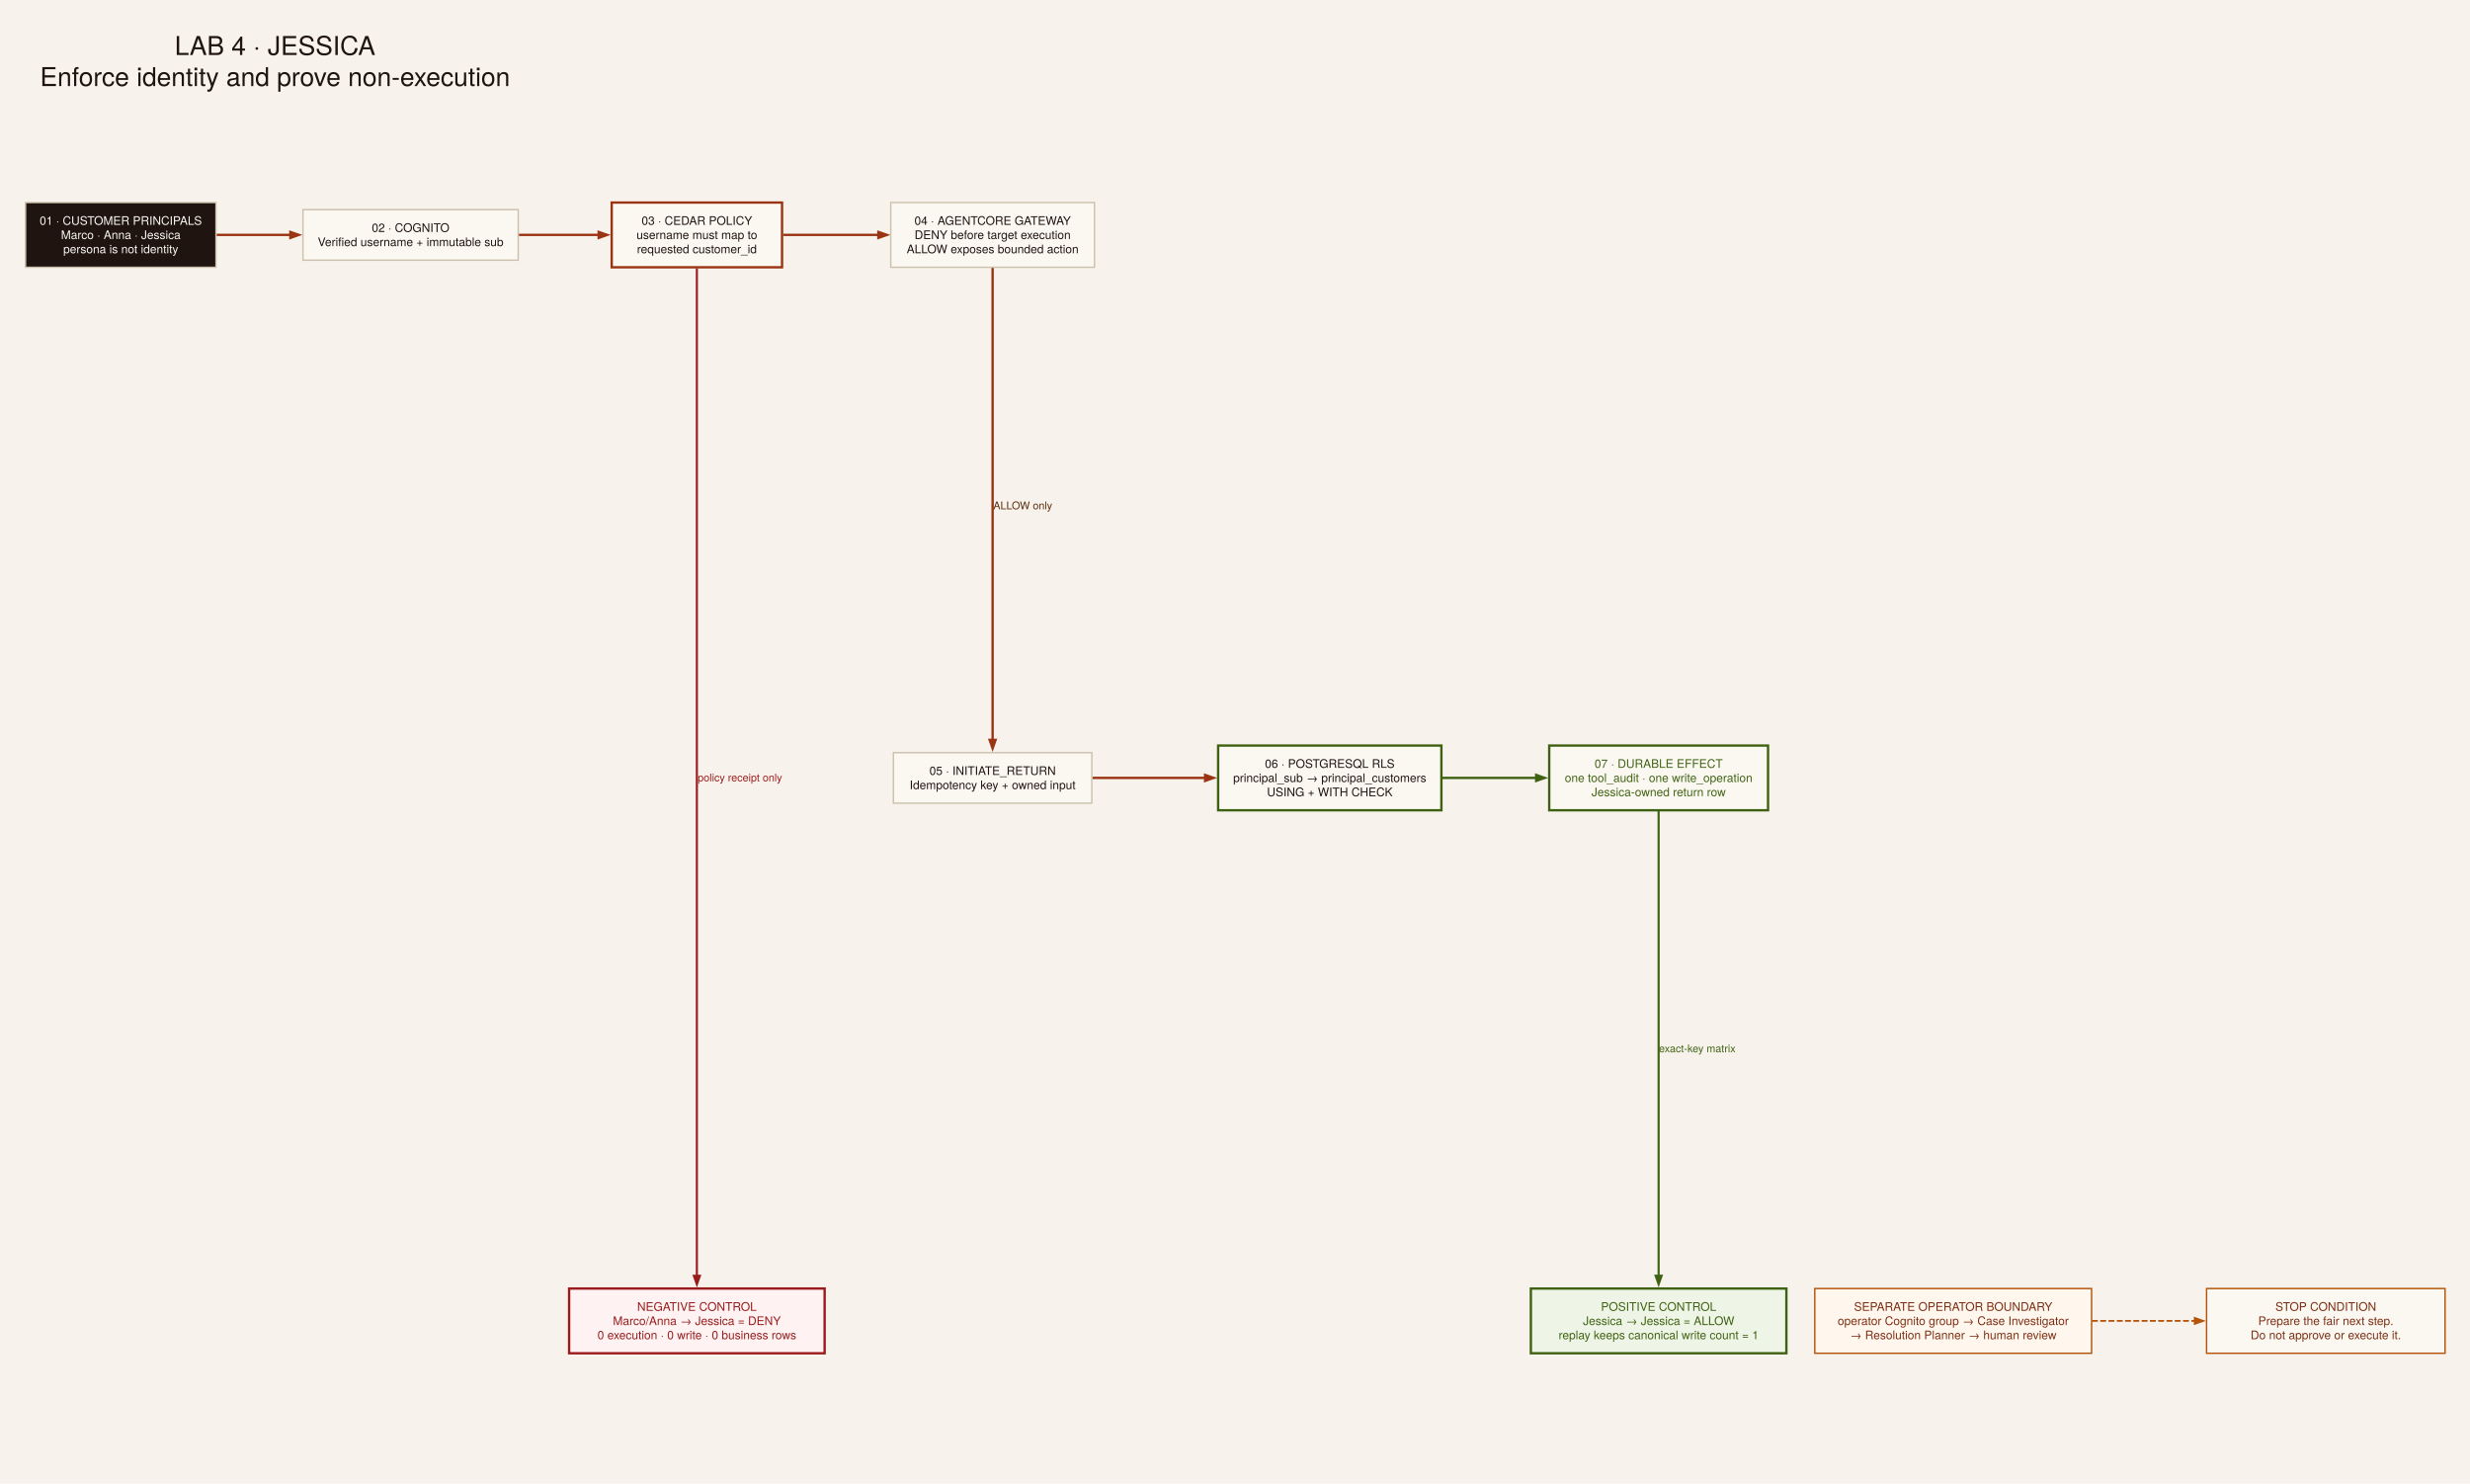
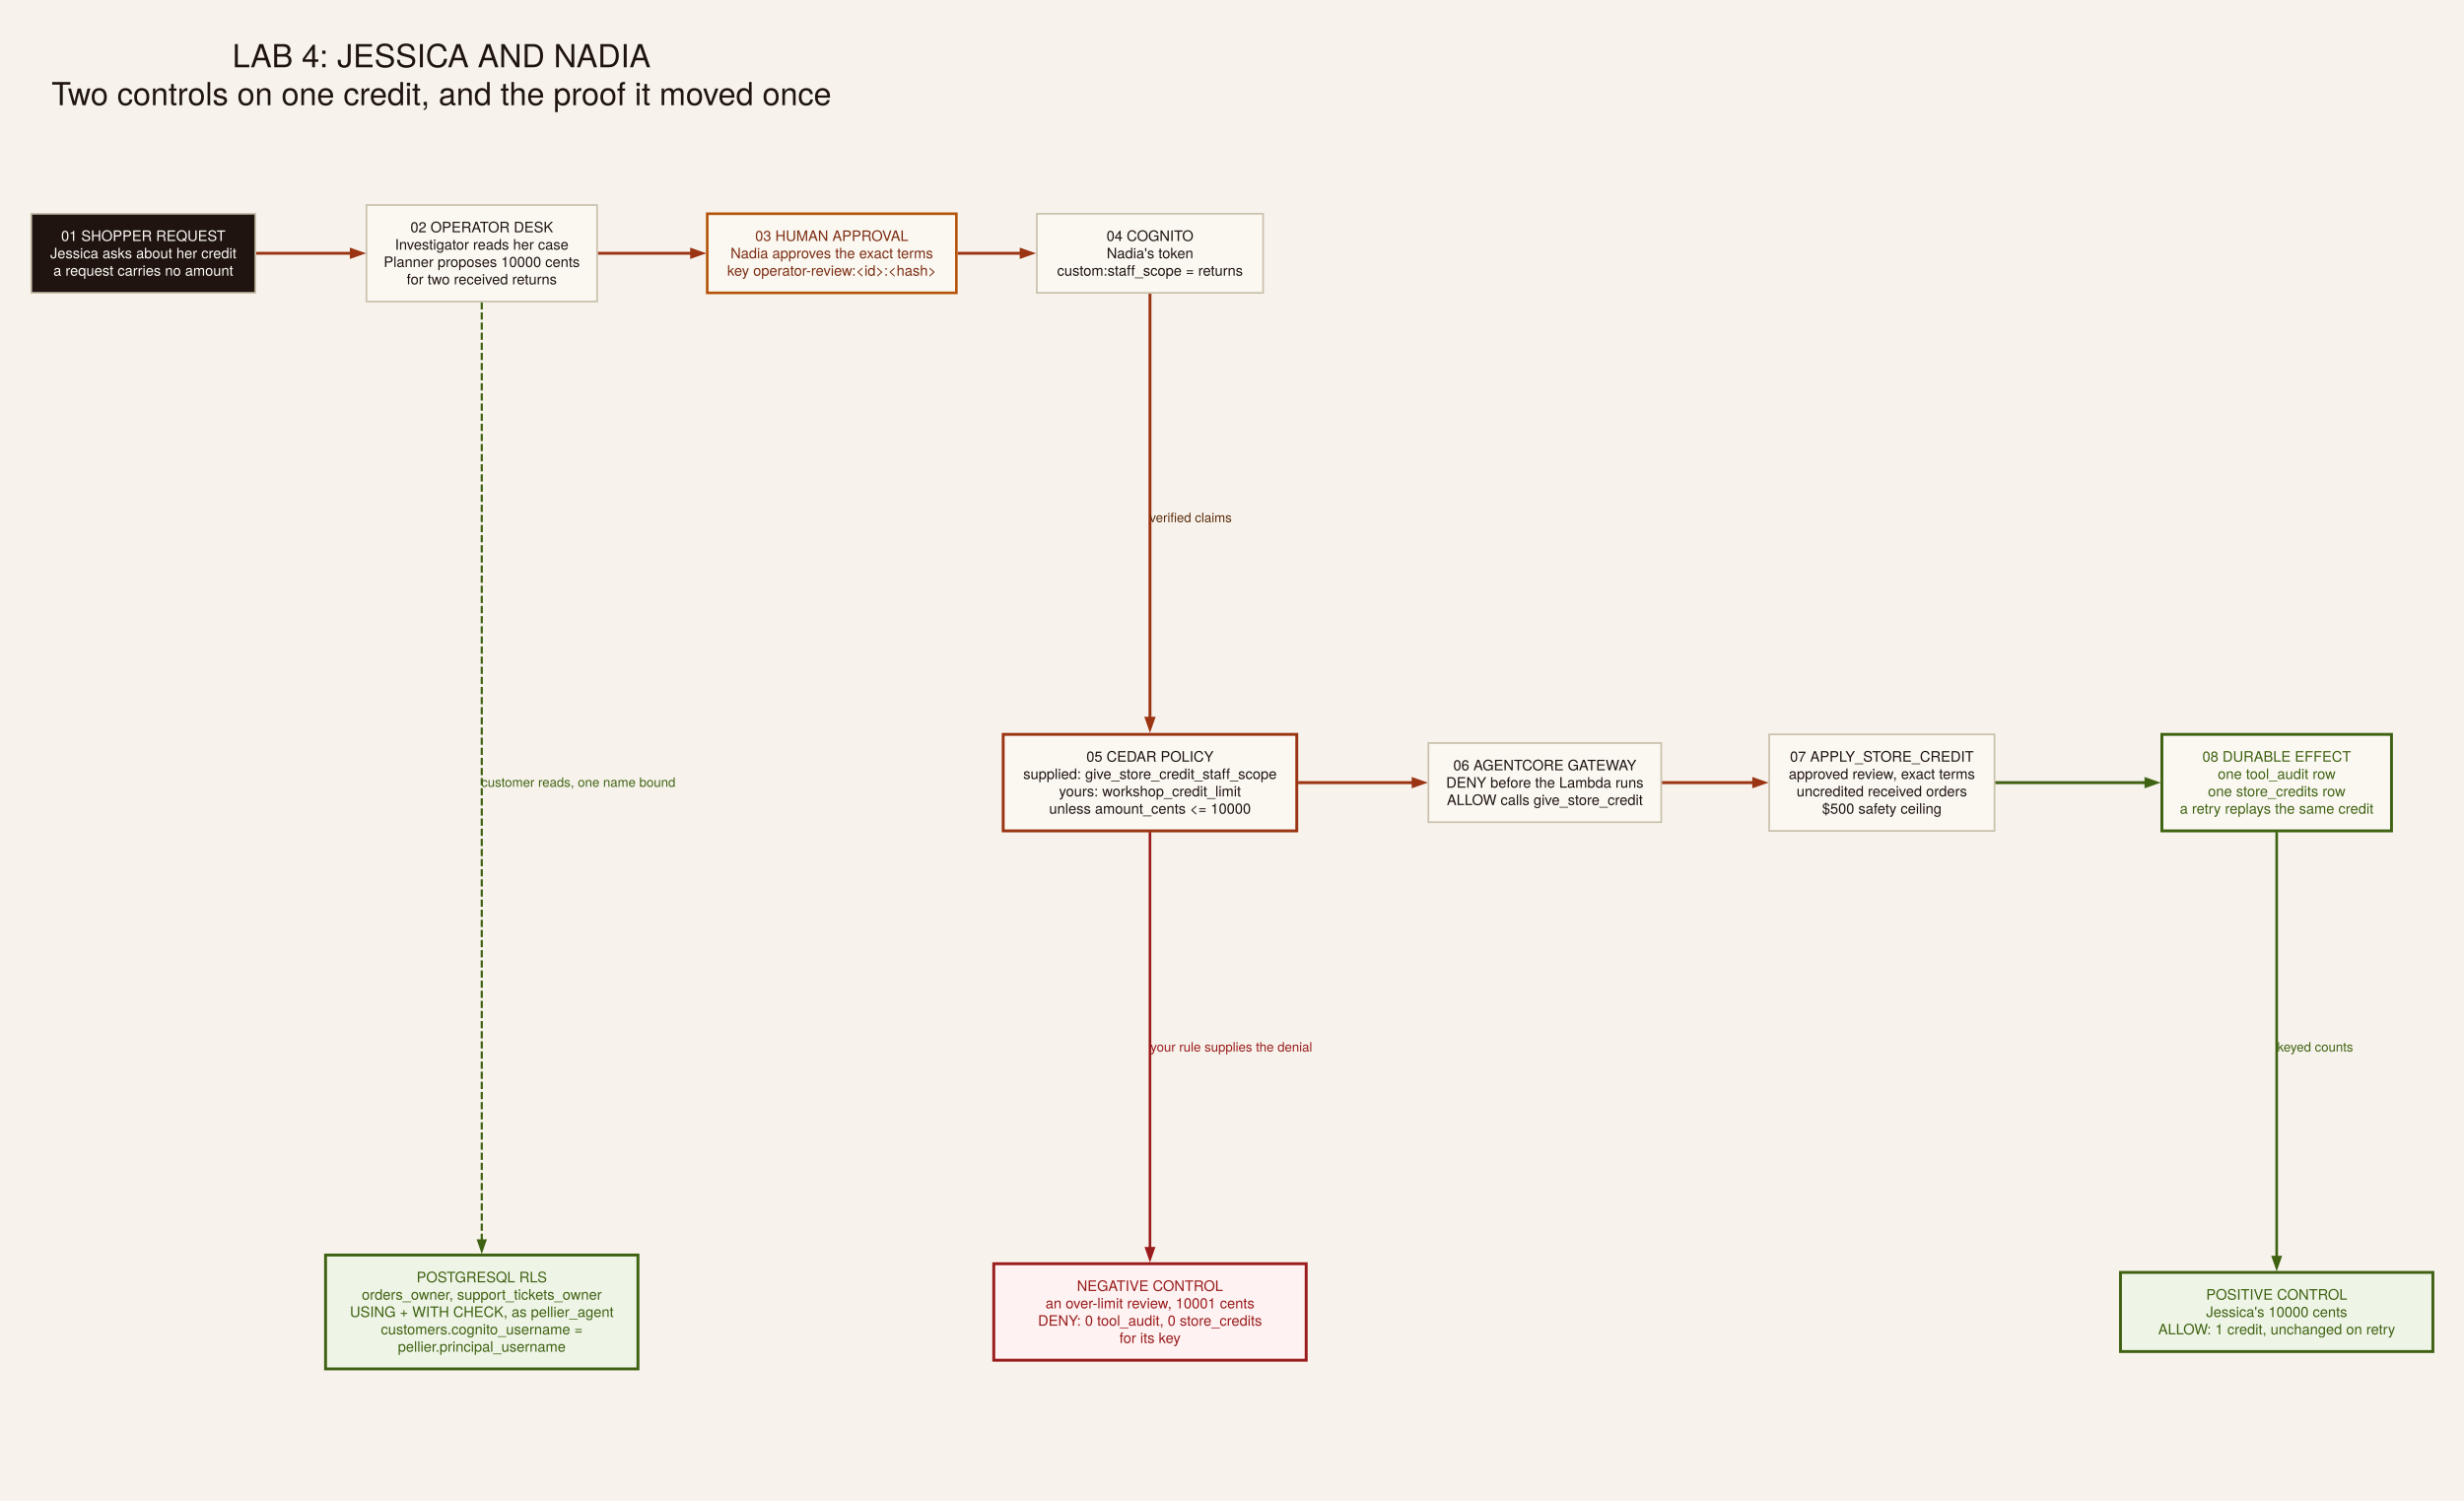
- <svg xmlns="http://www.w3.org/2000/svg" width="1798pt" height="1080pt" viewBox="0.00 0.00 1798.00 1080.00">
-   <g id="graph0" class="graph" transform="scale(0.861123 0.861123) rotate(0) translate(21.6 1232.58)">
-     <polygon fill="#f7f3ec" stroke="none" points="-21.6,21.6 -21.6,-1232.58 2066.89,-1232.58 2066.89,21.6 -21.6,21.6" />
-     <text xml:space="preserve" text-anchor="middle" x="210.88" y="-1186.08" font-family="Helvetica Neue" font-size="22.00" fill="#1f1410">LAB 4 · JESSICA</text>
-     <text xml:space="preserve" text-anchor="middle" x="210.88" y="-1159.83" font-family="Helvetica Neue" font-size="22.00" fill="#1f1410">Enforce identity and prove non-execution</text>
+ <svg xmlns="http://www.w3.org/2000/svg" width="1773pt" height="1080pt" viewBox="0.00 0.00 1773.00 1080.00">
+   <g id="graph0" class="graph" transform="scale(1.04074 1.04074) rotate(0) translate(21.6 1016.13)">
+     <polygon fill="#f7f3ec" stroke="none" points="-21.6,21.6 -21.6,-1016.13 1682.09,-1016.13 1682.09,21.6 -21.6,21.6" />
+     <text xml:space="preserve" text-anchor="middle" x="283.62" y="-969.63" font-family="Helvetica Neue" font-size="22.00" fill="#1f1410">LAB 4: JESSICA AND NADIA</text>
+     <text xml:space="preserve" text-anchor="middle" x="283.62" y="-943.38" font-family="Helvetica Neue" font-size="22.00" fill="#1f1410">Two controls on one credit, and the proof it moved once</text>
    <g id="edge1" class="edge">
-       <path fill="none" stroke="#9a3412" stroke-width="2" d="M161.39,-1034C161.39,-1034 223.86,-1034 223.86,-1034" />
-       <polygon fill="#9a3412" stroke="#9a3412" stroke-width="2" points="223.86,-1036.52 231.06,-1034 223.86,-1031.48 223.86,-1036.52" />
+       <path fill="none" stroke="#9a3412" stroke-width="2" d="M155.41,-841C155.41,-841 221.29,-841 221.29,-841" />
+       <polygon fill="#9a3412" stroke="#9a3412" stroke-width="2" points="221.29,-843.52 228.49,-841 221.29,-838.48 221.29,-843.52" />
    </g>
    <g id="edge2" class="edge">
-       <path fill="none" stroke="#9a3412" stroke-width="2" d="M416.98,-1034C416.98,-1034 484.49,-1034 484.49,-1034" />
-       <polygon fill="#9a3412" stroke="#9a3412" stroke-width="2" points="484.49,-1036.52 491.69,-1034 484.49,-1031.48 484.49,-1036.52" />
+       <path fill="none" stroke="#9a3412" stroke-width="2" d="M391.74,-841C391.74,-841 456.58,-841 456.58,-841" />
+       <polygon fill="#9a3412" stroke="#9a3412" stroke-width="2" points="456.58,-843.52 463.78,-841 456.58,-838.48 456.58,-843.52" />
+     </g>
+     <g id="edge8" class="edge">
+       <path fill="none" stroke="#3f6212" stroke-width="1.5" stroke-dasharray="5,2" d="M311.49,-807.16C311.49,-807.16 311.49,-158.51 311.49,-158.51" />
+       <polygon fill="#3f6212" stroke="#3f6212" stroke-width="1.5" points="314.01,-158.51 311.49,-151.31 308.97,-158.51 314.01,-158.51" />
+       <text xml:space="preserve" text-anchor="middle" x="378.24" y="-472.07" font-family="Helvetica Neue" font-size="9.00" fill="#3f6212">customer reads, one name bound</text>
    </g>
    <g id="edge3" class="edge">
-       <path fill="none" stroke="#9a3412" stroke-width="2" d="M640.47,-1034C640.47,-1034 720.94,-1034 720.94,-1034" />
-       <polygon fill="#9a3412" stroke="#9a3412" stroke-width="2" points="720.94,-1036.52 728.14,-1034 720.94,-1031.48 720.94,-1036.52" />
+       <path fill="none" stroke="#9a3412" stroke-width="2" d="M640.44,-841C640.44,-841 684.44,-841 684.44,-841" />
+       <polygon fill="#9a3412" stroke="#9a3412" stroke-width="2" points="684.44,-843.52 691.64,-841 684.44,-838.48 684.44,-843.52" />
+     </g>
+     <g id="edge4" class="edge">
+       <path fill="none" stroke="#9a3412" stroke-width="2" d="M773.49,-813.19C773.49,-813.19 773.49,-519.54 773.49,-519.54" />
+       <polygon fill="#9a3412" stroke="#9a3412" stroke-width="2" points="776.01,-519.54 773.49,-512.34 770.97,-519.54 776.01,-519.54" />
+       <text xml:space="preserve" text-anchor="middle" x="801.62" y="-655.08" font-family="Helvetica Neue" font-size="9.00" fill="#5a2a0a">verified claims</text>
+     </g>
+     <g id="edge5" class="edge">
+       <path fill="none" stroke="#9a3412" stroke-width="2" d="M875.92,-475C875.92,-475 955.43,-475 955.43,-475" />
+       <polygon fill="#9a3412" stroke="#9a3412" stroke-width="2" points="955.43,-477.52 962.63,-475 955.43,-472.48 955.43,-477.52" />
+     </g>
+     <g id="edge9" class="edge">
+       <path fill="none" stroke="#991b1b" stroke-width="1.8" d="M773.49,-440.9C773.49,-440.9 773.49,-153.07 773.49,-153.07" />
+       <polygon fill="#991b1b" stroke="#991b1b" stroke-width="1.8" points="776.01,-153.07 773.49,-145.87 770.97,-153.07 776.01,-153.07" />
+       <text xml:space="preserve" text-anchor="middle" x="829.74" y="-289.07" font-family="Helvetica Neue" font-size="9.00" fill="#991b1b">your rule supplies the denial</text>
+     </g>
+     <g id="edge6" class="edge">
+       <path fill="none" stroke="#9a3412" stroke-width="2" d="M1127.33,-475C1127.33,-475 1190.93,-475 1190.93,-475" />
+       <polygon fill="#9a3412" stroke="#9a3412" stroke-width="2" points="1190.93,-477.52 1198.13,-475 1190.93,-472.48 1190.93,-477.52" />
    </g>
    <g id="edge7" class="edge">
-       <path fill="none" stroke="#991b1b" stroke-width="1.8" d="M567.49,-1005.77C567.49,-1005.77 567.49,-154.1 567.49,-154.1" />
-       <polygon fill="#991b1b" stroke="#991b1b" stroke-width="1.8" points="570.01,-154.1 567.49,-146.9 564.97,-154.1 570.01,-154.1" />
-       <text xml:space="preserve" text-anchor="middle" x="603.87" y="-572.08" font-family="Helvetica Neue" font-size="9.00" fill="#991b1b">policy receipt only</text>
+       <path fill="none" stroke="#3f6212" stroke-width="2" d="M1357.72,-475C1357.72,-475 1462.12,-475 1462.12,-475" />
+       <polygon fill="#3f6212" stroke="#3f6212" stroke-width="2" points="1462.12,-477.52 1469.32,-475 1462.12,-472.48 1462.12,-477.52" />
    </g>
-     <g id="edge4" class="edge">
-       <path fill="none" stroke="#9a3412" stroke-width="2" d="M817.49,-1006.32C817.49,-1006.32 817.49,-607.13 817.49,-607.13" />
-       <polygon fill="#9a3412" stroke="#9a3412" stroke-width="2" points="820.01,-607.13 817.49,-599.93 814.97,-607.13 820.01,-607.13" />
-       <text xml:space="preserve" text-anchor="middle" x="842.99" y="-802.08" font-family="Helvetica Neue" font-size="9.00" fill="#5a2a0a">ALLOW only</text>
-     </g>
-     <g id="edge5" class="edge">
-       <path fill="none" stroke="#9a3412" stroke-width="2" d="M901.84,-575C901.84,-575 997.13,-575 997.13,-575" />
-       <polygon fill="#9a3412" stroke="#9a3412" stroke-width="2" points="997.13,-577.52 1004.33,-575 997.13,-572.48 997.13,-577.52" />
-     </g>
-     <g id="edge6" class="edge">
-       <path fill="none" stroke="#3f6212" stroke-width="2" d="M1197.77,-575C1197.77,-575 1276.99,-575 1276.99,-575" />
-       <polygon fill="#3f6212" stroke="#3f6212" stroke-width="2" points="1276.99,-577.52 1284.19,-575 1276.99,-572.48 1276.99,-577.52" />
-     </g>
-     <g id="edge8" class="edge">
-       <path fill="none" stroke="#3f6212" stroke-width="1.8" d="M1380.49,-546.98C1380.49,-546.98 1380.49,-154.16 1380.49,-154.16" />
-       <polygon fill="#3f6212" stroke="#3f6212" stroke-width="1.8" points="1383.01,-154.16 1380.49,-146.96 1377.97,-154.16 1383.01,-154.16" />
-       <text xml:space="preserve" text-anchor="middle" x="1413.12" y="-343.07" font-family="Helvetica Neue" font-size="9.00" fill="#3f6212">exact-key matrix</text>
-     </g>
-     <g id="edge9" class="edge">
-       <path fill="none" stroke="#b45309" stroke-width="1.5" stroke-dasharray="5,2" d="M1746.78,-116C1746.78,-116 1833.67,-116 1833.67,-116" />
-       <polygon fill="#b45309" stroke="#b45309" stroke-width="1.5" points="1833.67,-118.52 1840.87,-116 1833.67,-113.48 1833.67,-118.52" />
+     <g id="edge10" class="edge">
+       <path fill="none" stroke="#3f6212" stroke-width="1.8" d="M1552.49,-440.9C1552.49,-440.9 1552.49,-146.94 1552.49,-146.94" />
+       <polygon fill="#3f6212" stroke="#3f6212" stroke-width="1.8" points="1555.01,-146.94 1552.49,-139.74 1549.97,-146.94 1555.01,-146.94" />
+       <text xml:space="preserve" text-anchor="middle" x="1579.12" y="-289.07" font-family="Helvetica Neue" font-size="9.00" fill="#3f6212">keyed counts</text>
    </g>
    <g id="node1" class="node">
-       <polygon fill="#1f1410" stroke="#cbc1ad" stroke-width="1.2" points="160.98,-1061.36 0,-1061.36 0,-1006.64 160.98,-1006.64 160.98,-1061.36" />
-       <text xml:space="preserve" text-anchor="middle" x="80.49" y="-1042.5" font-family="Helvetica Neue" font-size="10.00" fill="#fbf8f2">01 · CUSTOMER PRINCIPALS</text>
-       <text xml:space="preserve" text-anchor="middle" x="80.49" y="-1030.5" font-family="Helvetica Neue" font-size="10.00" fill="#fbf8f2">Marco · Anna · Jessica</text>
-       <text xml:space="preserve" text-anchor="middle" x="80.49" y="-1018.5" font-family="Helvetica Neue" font-size="10.00" fill="#fbf8f2">persona is not identity</text>
+       <polygon fill="#1f1410" stroke="#cbc1ad" stroke-width="1.2" points="154.98,-868.36 0,-868.36 0,-813.64 154.98,-813.64 154.98,-868.36" />
+       <text xml:space="preserve" text-anchor="middle" x="77.49" y="-849.5" font-family="Helvetica Neue" font-size="10.00" fill="#fbf8f2">01 SHOPPER REQUEST</text>
+       <text xml:space="preserve" text-anchor="middle" x="77.49" y="-837.5" font-family="Helvetica Neue" font-size="10.00" fill="#fbf8f2">Jessica asks about her credit</text>
+       <text xml:space="preserve" text-anchor="middle" x="77.49" y="-825.5" font-family="Helvetica Neue" font-size="10.00" fill="#fbf8f2">a request carries no amount</text>
    </g>
    <g id="node2" class="node">
-       <polygon fill="#fbf8f2" stroke="#cbc1ad" stroke-width="1.2" points="416.48,-1055.36 234.5,-1055.36 234.5,-1012.64 416.48,-1012.64 416.48,-1055.36" />
-       <text xml:space="preserve" text-anchor="middle" x="325.49" y="-1036.5" font-family="Helvetica Neue" font-size="10.00" fill="#1f1410">02 · COGNITO</text>
-       <text xml:space="preserve" text-anchor="middle" x="325.49" y="-1024.5" font-family="Helvetica Neue" font-size="10.00" fill="#1f1410">Verified username + immutable sub</text>
+       <polygon fill="#fbf8f2" stroke="#cbc1ad" stroke-width="1.2" points="391.23,-874.36 231.75,-874.36 231.75,-807.64 391.23,-807.64 391.23,-874.36" />
+       <text xml:space="preserve" text-anchor="middle" x="311.49" y="-855.5" font-family="Helvetica Neue" font-size="10.00" fill="#1f1410">02 OPERATOR DESK</text>
+       <text xml:space="preserve" text-anchor="middle" x="311.49" y="-843.5" font-family="Helvetica Neue" font-size="10.00" fill="#1f1410">Investigator reads her case</text>
+       <text xml:space="preserve" text-anchor="middle" x="311.49" y="-831.5" font-family="Helvetica Neue" font-size="10.00" fill="#1f1410">Planner proposes 10000 cents</text>
+       <text xml:space="preserve" text-anchor="middle" x="311.49" y="-819.5" font-family="Helvetica Neue" font-size="10.00" fill="#1f1410">for two received returns</text>
    </g>
    <g id="node3" class="node">
-       <polygon fill="#fbf8f2" stroke="#9a3412" stroke-width="2" points="639.49,-1061.36 495.49,-1061.36 495.49,-1006.64 639.49,-1006.64 639.49,-1061.36" />
-       <text xml:space="preserve" text-anchor="middle" x="567.49" y="-1042.5" font-family="Helvetica Neue" font-size="10.00" fill="#1f1410">03 · CEDAR POLICY</text>
-       <text xml:space="preserve" text-anchor="middle" x="567.49" y="-1030.5" font-family="Helvetica Neue" font-size="10.00" fill="#1f1410">username must map to</text>
-       <text xml:space="preserve" text-anchor="middle" x="567.49" y="-1018.5" font-family="Helvetica Neue" font-size="10.00" fill="#1f1410">requested customer_id</text>
+       <polygon fill="#fbf8f2" stroke="#b45309" stroke-width="1.8" points="639.61,-868.36 467.38,-868.36 467.38,-813.64 639.61,-813.64 639.61,-868.36" />
+       <text xml:space="preserve" text-anchor="middle" x="553.49" y="-849.5" font-family="Helvetica Neue" font-size="10.00" fill="#7c2d12">03 HUMAN APPROVAL</text>
+       <text xml:space="preserve" text-anchor="middle" x="553.49" y="-837.5" font-family="Helvetica Neue" font-size="10.00" fill="#7c2d12">Nadia approves the exact terms</text>
+       <text xml:space="preserve" text-anchor="middle" x="553.49" y="-825.5" font-family="Helvetica Neue" font-size="10.00" fill="#7c2d12">key operator-review:&lt;id&gt;:&lt;hash&gt;</text>
    </g>
    <g id="node4" class="node">
-       <polygon fill="#fbf8f2" stroke="#cbc1ad" stroke-width="1.2" points="903.61,-1061.36 731.38,-1061.36 731.38,-1006.64 903.61,-1006.64 903.61,-1061.36" />
-       <text xml:space="preserve" text-anchor="middle" x="817.49" y="-1042.5" font-family="Helvetica Neue" font-size="10.00" fill="#1f1410">04 · AGENTCORE GATEWAY</text>
-       <text xml:space="preserve" text-anchor="middle" x="817.49" y="-1030.5" font-family="Helvetica Neue" font-size="10.00" fill="#1f1410">DENY before target execution</text>
-       <text xml:space="preserve" text-anchor="middle" x="817.49" y="-1018.5" font-family="Helvetica Neue" font-size="10.00" fill="#1f1410">ALLOW exposes bounded action</text>
+       <polygon fill="#fbf8f2" stroke="#cbc1ad" stroke-width="1.2" points="851.73,-868.36 695.25,-868.36 695.25,-813.64 851.73,-813.64 851.73,-868.36" />
+       <text xml:space="preserve" text-anchor="middle" x="773.49" y="-849.5" font-family="Helvetica Neue" font-size="10.00" fill="#1f1410">04 COGNITO</text>
+       <text xml:space="preserve" text-anchor="middle" x="773.49" y="-837.5" font-family="Helvetica Neue" font-size="10.00" fill="#1f1410">Nadia's token</text>
+       <text xml:space="preserve" text-anchor="middle" x="773.49" y="-825.5" font-family="Helvetica Neue" font-size="10.00" fill="#1f1410">custom:staff_scope = returns</text>
    </g>
    <g id="node5" class="node">
-       <polygon fill="#fbf8f2" stroke="#cbc1ad" stroke-width="1.2" points="901.36,-596.36 733.62,-596.36 733.62,-553.64 901.36,-553.64 901.36,-596.36" />
-       <text xml:space="preserve" text-anchor="middle" x="817.49" y="-577.5" font-family="Helvetica Neue" font-size="10.00" fill="#1f1410">05 · INITIATE_RETURN</text>
-       <text xml:space="preserve" text-anchor="middle" x="817.49" y="-565.5" font-family="Helvetica Neue" font-size="10.00" fill="#1f1410">Idempotency key + owned input</text>
+       <polygon fill="#fbf8f2" stroke="#9a3412" stroke-width="2" points="874.98,-508.36 672,-508.36 672,-441.64 874.98,-441.64 874.98,-508.36" />
+       <text xml:space="preserve" text-anchor="middle" x="773.49" y="-489.5" font-family="Helvetica Neue" font-size="10.00" fill="#1f1410">05 CEDAR POLICY</text>
+       <text xml:space="preserve" text-anchor="middle" x="773.49" y="-477.5" font-family="Helvetica Neue" font-size="10.00" fill="#1f1410">supplied: give_store_credit_staff_scope</text>
+       <text xml:space="preserve" text-anchor="middle" x="773.49" y="-465.5" font-family="Helvetica Neue" font-size="10.00" fill="#1f1410">yours: workshop_credit_limit</text>
+       <text xml:space="preserve" text-anchor="middle" x="773.49" y="-453.5" font-family="Helvetica Neue" font-size="10.00" fill="#1f1410">unless amount_cents &lt;= 10000</text>
    </g>
    <g id="node6" class="node">
-       <polygon fill="#fbf8f2" stroke="#3f6212" stroke-width="2" points="1196.86,-602.36 1008.12,-602.36 1008.12,-547.64 1196.86,-547.64 1196.86,-602.36" />
-       <text xml:space="preserve" text-anchor="middle" x="1102.49" y="-583.5" font-family="Helvetica Neue" font-size="10.00" fill="#1f1410">06 · POSTGRESQL RLS</text>
-       <text xml:space="preserve" text-anchor="middle" x="1102.49" y="-571.5" font-family="Helvetica Neue" font-size="10.00" fill="#1f1410">principal_sub → principal_customers</text>
-       <text xml:space="preserve" text-anchor="middle" x="1102.49" y="-559.5" font-family="Helvetica Neue" font-size="10.00" fill="#1f1410">USING + WITH CHECK</text>
+       <polygon fill="#fbf8f2" stroke="#cbc1ad" stroke-width="1.2" points="1126.98,-502.36 966,-502.36 966,-447.64 1126.98,-447.64 1126.98,-502.36" />
+       <text xml:space="preserve" text-anchor="middle" x="1046.49" y="-483.5" font-family="Helvetica Neue" font-size="10.00" fill="#1f1410">06 AGENTCORE GATEWAY</text>
+       <text xml:space="preserve" text-anchor="middle" x="1046.49" y="-471.5" font-family="Helvetica Neue" font-size="10.00" fill="#1f1410">DENY before the Lambda runs</text>
+       <text xml:space="preserve" text-anchor="middle" x="1046.49" y="-459.5" font-family="Helvetica Neue" font-size="10.00" fill="#1f1410">ALLOW calls give_store_credit</text>
    </g>
    <g id="node7" class="node">
-       <polygon fill="#fbf8f2" stroke="#3f6212" stroke-width="2" points="1472.98,-602.36 1288,-602.36 1288,-547.64 1472.98,-547.64 1472.98,-602.36" />
-       <text xml:space="preserve" text-anchor="middle" x="1380.49" y="-583.5" font-family="Helvetica Neue" font-size="10.00" fill="#3f6212">07 · DURABLE EFFECT</text>
-       <text xml:space="preserve" text-anchor="middle" x="1380.49" y="-571.5" font-family="Helvetica Neue" font-size="10.00" fill="#3f6212">one tool_audit · one write_operation</text>
-       <text xml:space="preserve" text-anchor="middle" x="1380.49" y="-559.5" font-family="Helvetica Neue" font-size="10.00" fill="#3f6212">Jessica-owned return row</text>
+       <polygon fill="#fbf8f2" stroke="#cbc1ad" stroke-width="1.2" points="1357.36,-508.36 1201.62,-508.36 1201.62,-441.64 1357.36,-441.64 1357.36,-508.36" />
+       <text xml:space="preserve" text-anchor="middle" x="1279.49" y="-489.5" font-family="Helvetica Neue" font-size="10.00" fill="#1f1410">07 APPLY_STORE_CREDIT</text>
+       <text xml:space="preserve" text-anchor="middle" x="1279.49" y="-477.5" font-family="Helvetica Neue" font-size="10.00" fill="#1f1410">approved review, exact terms</text>
+       <text xml:space="preserve" text-anchor="middle" x="1279.49" y="-465.5" font-family="Helvetica Neue" font-size="10.00" fill="#1f1410">uncredited received orders</text>
+       <text xml:space="preserve" text-anchor="middle" x="1279.49" y="-453.5" font-family="Helvetica Neue" font-size="10.00" fill="#1f1410">$500 safety ceiling</text>
    </g>
    <g id="node8" class="node">
-       <polygon fill="#fef2f2" stroke="#991b1b" stroke-width="2" points="675.49,-143.36 459.49,-143.36 459.49,-88.64 675.49,-88.64 675.49,-143.36" />
-       <text xml:space="preserve" text-anchor="middle" x="567.49" y="-124.5" font-family="Helvetica Neue" font-size="10.00" fill="#991b1b">NEGATIVE CONTROL</text>
-       <text xml:space="preserve" text-anchor="middle" x="567.49" y="-112.5" font-family="Helvetica Neue" font-size="10.00" fill="#991b1b">Marco/Anna → Jessica = DENY</text>
-       <text xml:space="preserve" text-anchor="middle" x="567.49" y="-100.5" font-family="Helvetica Neue" font-size="10.00" fill="#991b1b">0 execution · 0 write · 0 business rows</text>
+       <polygon fill="#fbf8f2" stroke="#3f6212" stroke-width="2" points="1631.86,-508.36 1473.12,-508.36 1473.12,-441.64 1631.86,-441.64 1631.86,-508.36" />
+       <text xml:space="preserve" text-anchor="middle" x="1552.49" y="-489.5" font-family="Helvetica Neue" font-size="10.00" fill="#3f6212">08 DURABLE EFFECT</text>
+       <text xml:space="preserve" text-anchor="middle" x="1552.49" y="-477.5" font-family="Helvetica Neue" font-size="10.00" fill="#3f6212">one tool_audit row</text>
+       <text xml:space="preserve" text-anchor="middle" x="1552.49" y="-465.5" font-family="Helvetica Neue" font-size="10.00" fill="#3f6212">one store_credits row</text>
+       <text xml:space="preserve" text-anchor="middle" x="1552.49" y="-453.5" font-family="Helvetica Neue" font-size="10.00" fill="#3f6212">a retry replays the same credit</text>
    </g>
    <g id="node9" class="node">
-       <polygon fill="#eef4e6" stroke="#3f6212" stroke-width="2" points="1488.49,-143.36 1272.49,-143.36 1272.49,-88.64 1488.49,-88.64 1488.49,-143.36" />
-       <text xml:space="preserve" text-anchor="middle" x="1380.49" y="-124.5" font-family="Helvetica Neue" font-size="10.00" fill="#3f6212">POSITIVE CONTROL</text>
-       <text xml:space="preserve" text-anchor="middle" x="1380.49" y="-112.5" font-family="Helvetica Neue" font-size="10.00" fill="#3f6212">Jessica → Jessica = ALLOW</text>
-       <text xml:space="preserve" text-anchor="middle" x="1380.49" y="-100.5" font-family="Helvetica Neue" font-size="10.00" fill="#3f6212">replay keeps canonical write count = 1</text>
+       <polygon fill="#eef4e6" stroke="#3f6212" stroke-width="2" points="419.49,-148.36 203.49,-148.36 203.49,-69.64 419.49,-69.64 419.49,-148.36" />
+       <text xml:space="preserve" text-anchor="middle" x="311.49" y="-129.5" font-family="Helvetica Neue" font-size="10.00" fill="#3f6212">POSTGRESQL RLS</text>
+       <text xml:space="preserve" text-anchor="middle" x="311.49" y="-117.5" font-family="Helvetica Neue" font-size="10.00" fill="#3f6212">orders_owner, support_tickets_owner</text>
+       <text xml:space="preserve" text-anchor="middle" x="311.49" y="-105.5" font-family="Helvetica Neue" font-size="10.00" fill="#3f6212">USING + WITH CHECK, as pellier_agent</text>
+       <text xml:space="preserve" text-anchor="middle" x="311.49" y="-93.5" font-family="Helvetica Neue" font-size="10.00" fill="#3f6212">customers.cognito_username =</text>
+       <text xml:space="preserve" text-anchor="middle" x="311.49" y="-81.5" font-family="Helvetica Neue" font-size="10.00" fill="#3f6212">pellier.principal_username</text>
    </g>
    <g id="node10" class="node">
-       <polygon fill="#fff7ed" stroke="#b45309" stroke-width="1.2" points="1746.49,-143.36 1512.49,-143.36 1512.49,-88.64 1746.49,-88.64 1746.49,-143.36" />
-       <text xml:space="preserve" text-anchor="middle" x="1629.49" y="-124.5" font-family="Helvetica Neue" font-size="10.00" fill="#7c2d12">SEPARATE OPERATOR BOUNDARY</text>
-       <text xml:space="preserve" text-anchor="middle" x="1629.49" y="-112.5" font-family="Helvetica Neue" font-size="10.00" fill="#7c2d12">operator Cognito group → Case Investigator</text>
-       <text xml:space="preserve" text-anchor="middle" x="1629.49" y="-100.5" font-family="Helvetica Neue" font-size="10.00" fill="#7c2d12">→ Resolution Planner → human review</text>
+       <polygon fill="#fef2f2" stroke="#991b1b" stroke-width="2" points="881.49,-142.36 665.49,-142.36 665.49,-75.64 881.49,-75.64 881.49,-142.36" />
+       <text xml:space="preserve" text-anchor="middle" x="773.49" y="-123.5" font-family="Helvetica Neue" font-size="10.00" fill="#991b1b">NEGATIVE CONTROL</text>
+       <text xml:space="preserve" text-anchor="middle" x="773.49" y="-111.5" font-family="Helvetica Neue" font-size="10.00" fill="#991b1b">an over-limit review, 10001 cents</text>
+       <text xml:space="preserve" text-anchor="middle" x="773.49" y="-99.5" font-family="Helvetica Neue" font-size="10.00" fill="#991b1b">DENY: 0 tool_audit, 0 store_credits</text>
+       <text xml:space="preserve" text-anchor="middle" x="773.49" y="-87.5" font-family="Helvetica Neue" font-size="10.00" fill="#991b1b">for its key</text>
    </g>
    <g id="node11" class="node">
-       <polygon fill="#fbf8f2" stroke="#b45309" stroke-width="1.2" points="2045.29,-143.36 1843.69,-143.36 1843.69,-88.64 2045.29,-88.64 2045.29,-143.36" />
-       <text xml:space="preserve" text-anchor="middle" x="1944.49" y="-124.5" font-family="Helvetica Neue" font-size="10.00" fill="#7c2d12">STOP CONDITION</text>
-       <text xml:space="preserve" text-anchor="middle" x="1944.49" y="-112.5" font-family="Helvetica Neue" font-size="10.00" fill="#7c2d12">Prepare the fair next step.</text>
-       <text xml:space="preserve" text-anchor="middle" x="1944.49" y="-100.5" font-family="Helvetica Neue" font-size="10.00" fill="#7c2d12">Do not approve or execute it.</text>
+       <polygon fill="#eef4e6" stroke="#3f6212" stroke-width="2" points="1660.49,-136.36 1444.49,-136.36 1444.49,-81.64 1660.49,-81.64 1660.49,-136.36" />
+       <text xml:space="preserve" text-anchor="middle" x="1552.49" y="-117.5" font-family="Helvetica Neue" font-size="10.00" fill="#3f6212">POSITIVE CONTROL</text>
+       <text xml:space="preserve" text-anchor="middle" x="1552.49" y="-105.5" font-family="Helvetica Neue" font-size="10.00" fill="#3f6212">Jessica's 10000 cents</text>
+       <text xml:space="preserve" text-anchor="middle" x="1552.49" y="-93.5" font-family="Helvetica Neue" font-size="10.00" fill="#3f6212">ALLOW: 1 credit, unchanged on retry</text>
    </g>
  </g>
</svg>
